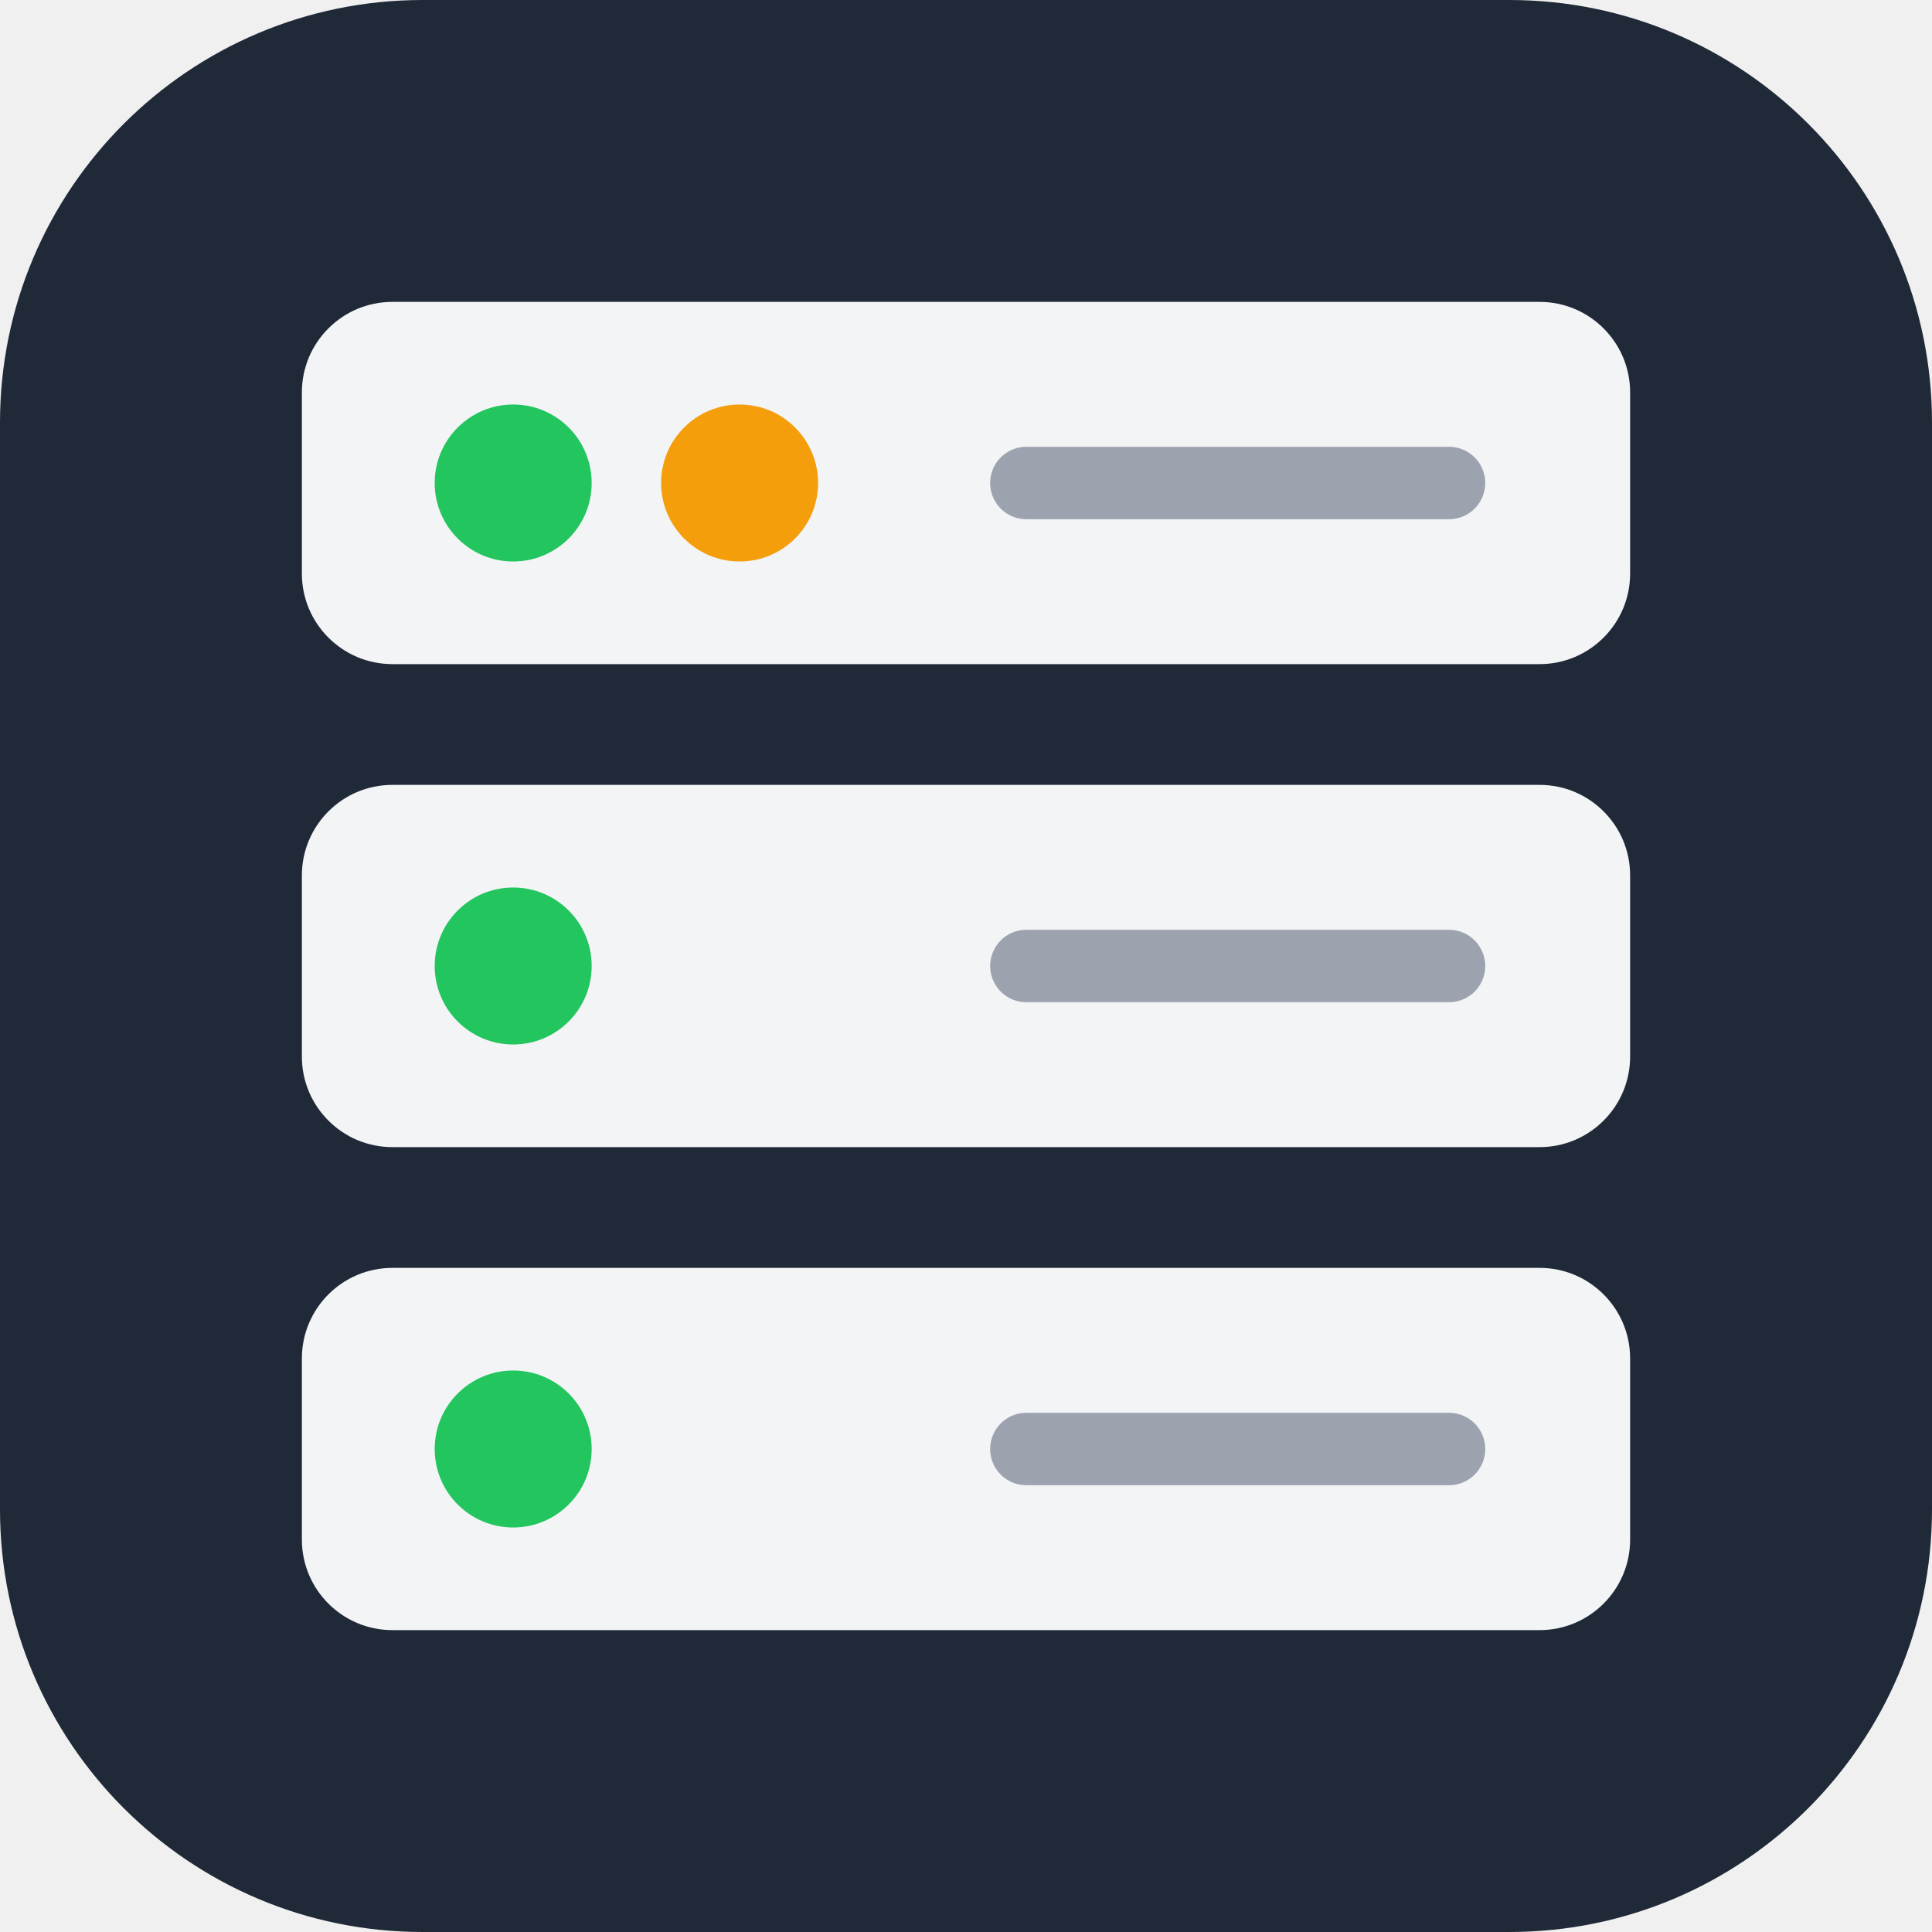
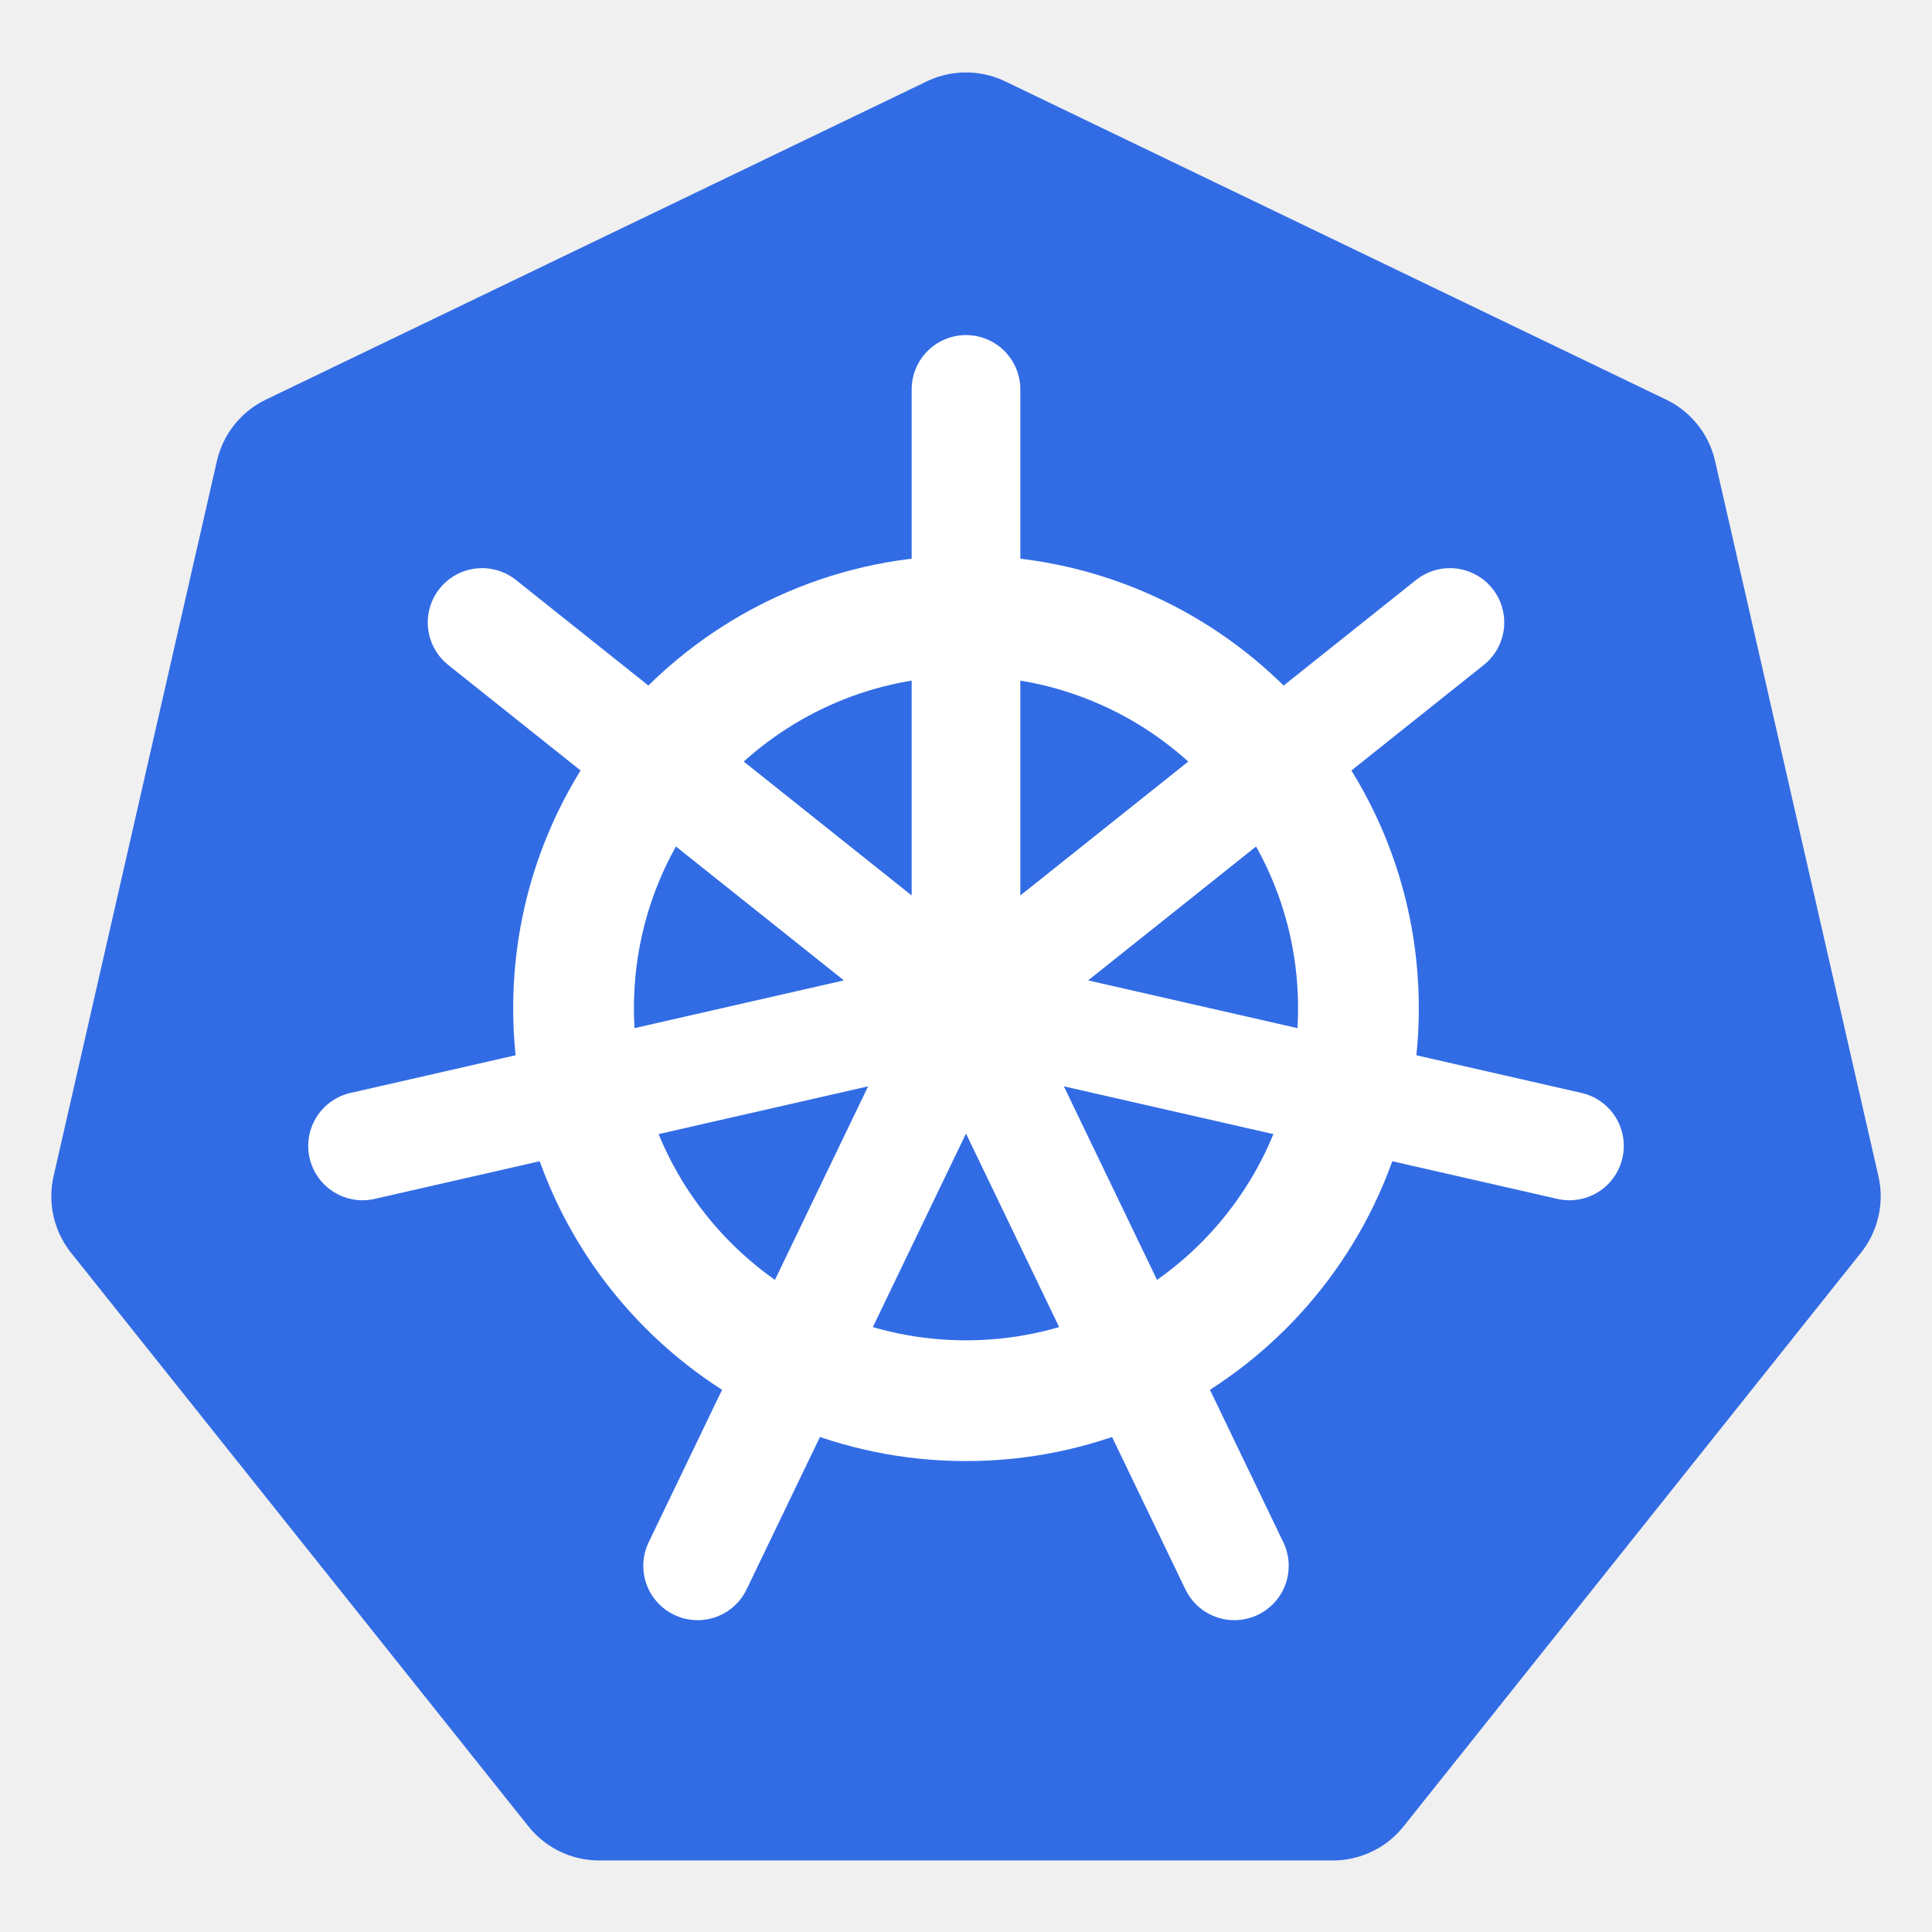
<svg xmlns="http://www.w3.org/2000/svg" viewBox="0 0 64 64">
-   <rect width="64" height="64" rx="14" fill="#1f2937" />
-   <g fill="#f3f4f6">
-     <rect x="10" y="10" width="44" height="12" rx="3" />
-     <rect x="10" y="26" width="44" height="12" rx="3" />
-     <rect x="10" y="42" width="44" height="12" rx="3" />
-   </g>
-   <g fill="#22c55e">
-     <circle cx="17" cy="16" r="2.6" />
-     <circle cx="17" cy="32" r="2.6" />
-     <circle cx="17" cy="48" r="2.6" />
-   </g>
-   <circle cx="24.5" cy="16" r="2.6" fill="#f59e0b">
-     <animate attributeName="opacity" values="1;0.2;1" dur="1.2s" repeatCount="indefinite" />
-   </circle>
-   <g stroke="#9ca3af" stroke-width="2.4" stroke-linecap="round">
-     <path d="M34 16h14M34 32h14M34 48h14" />
+   <g transform="translate(0 1.4)">
+     <polygon points="32,4 53.89,14.54 59.3,38.23 44.15,57.23 19.85,57.23 4.7,38.23 10.11,14.54" fill="#326ce5" stroke="#326ce5" stroke-width="6" stroke-linejoin="round" />
+     <g fill="none" stroke="#ffffff" stroke-linecap="round">
+       <circle cx="32" cy="32" r="13" stroke-width="4" />
+       <path d="M32 32L32 11.5M32 32L48.03 19.22M32 32L51.99 36.56M32 32L40.89 50.47M32 32L23.11 50.47M32 32L12.01 36.56M32 32L15.97 19.22" stroke-width="3.6" />
+     </g>
+     <circle cx="32" cy="32" r="4" fill="#ffffff" />
  </g>
</svg>
